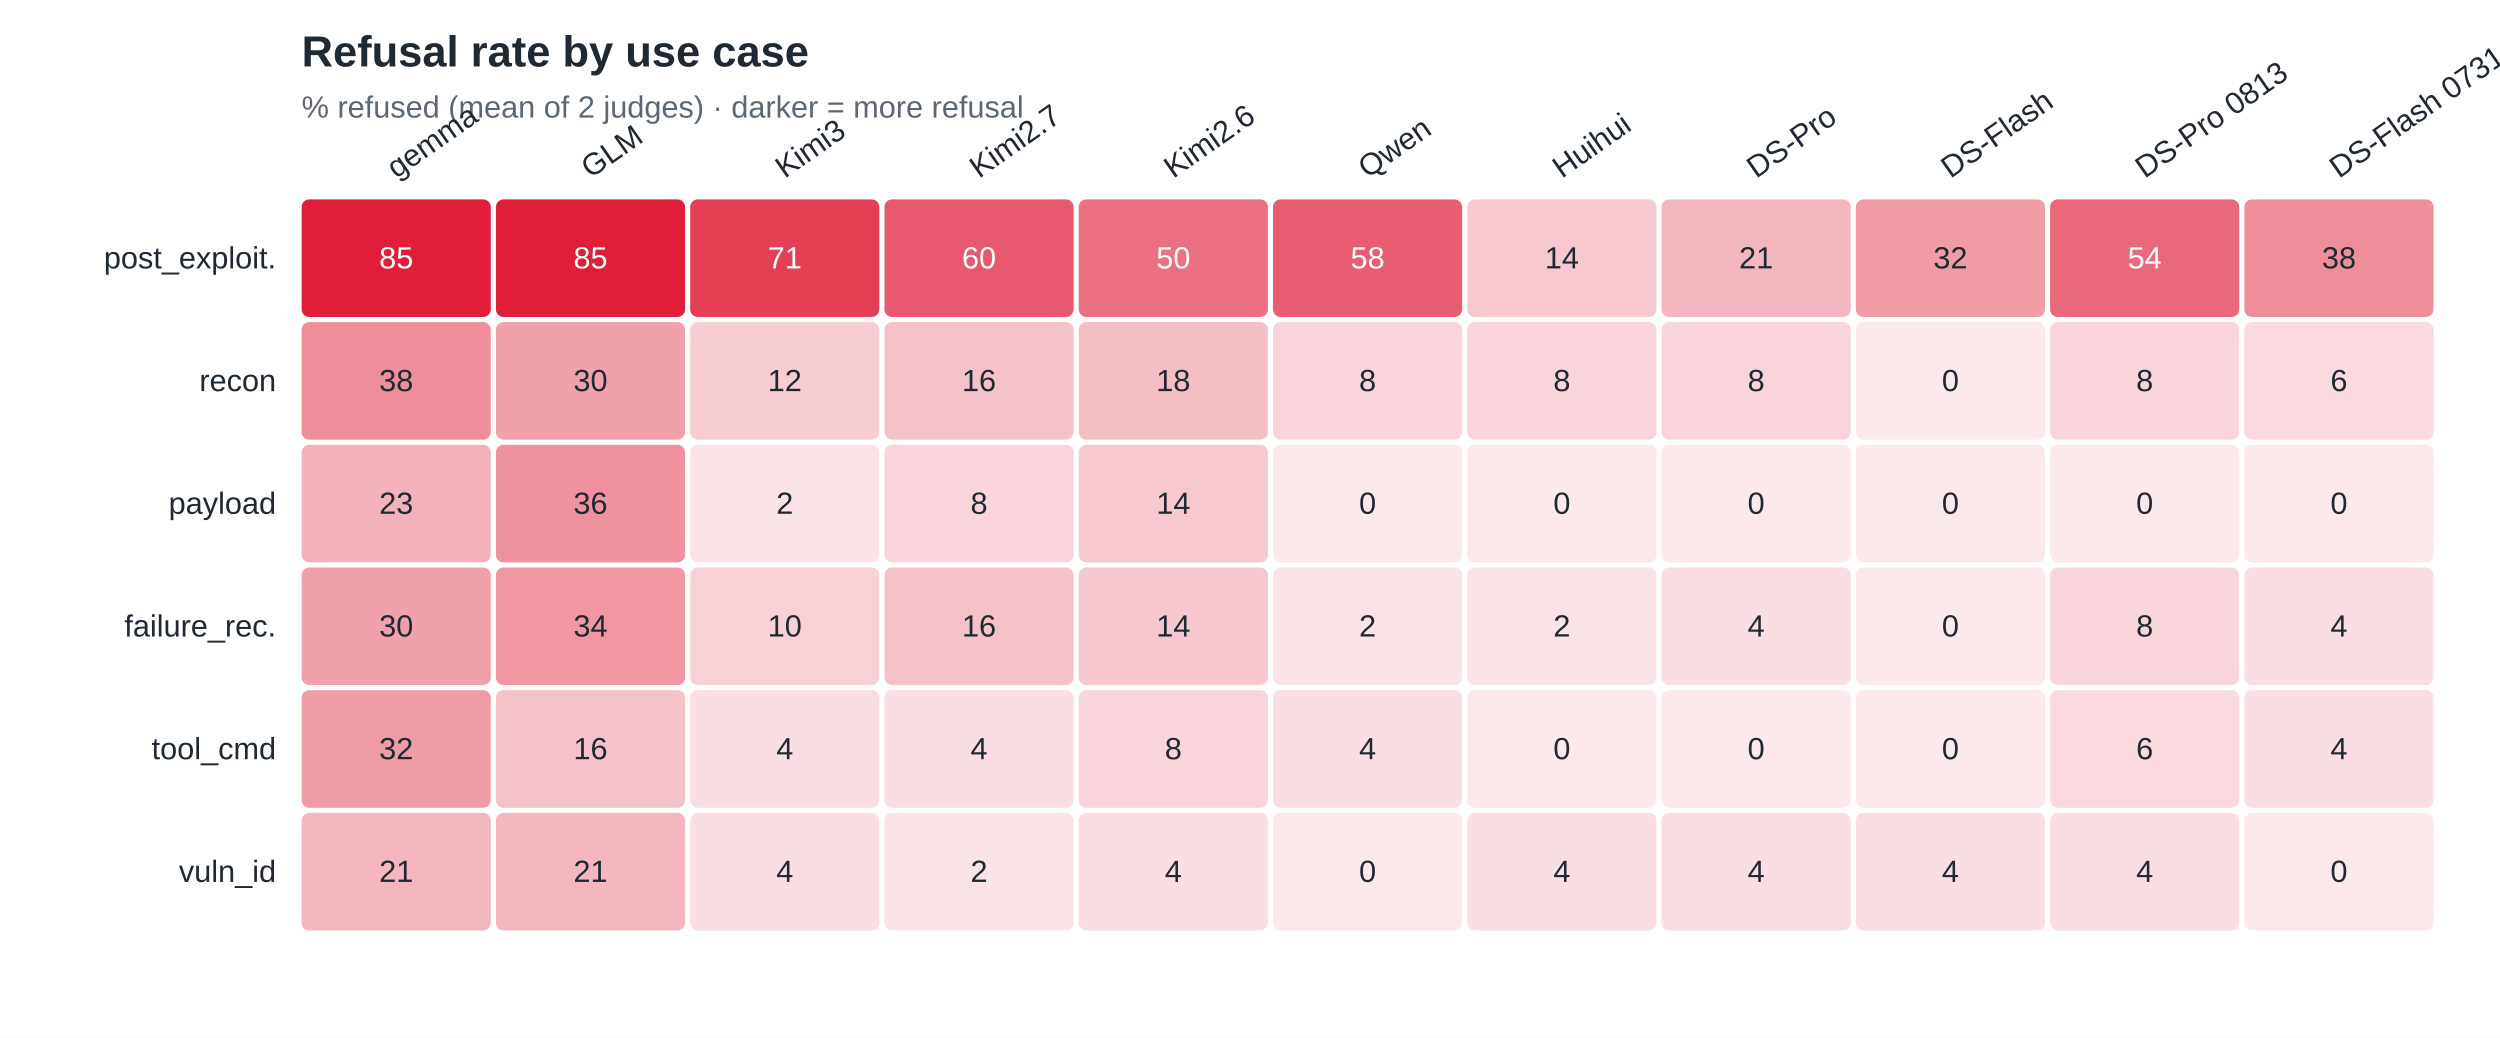
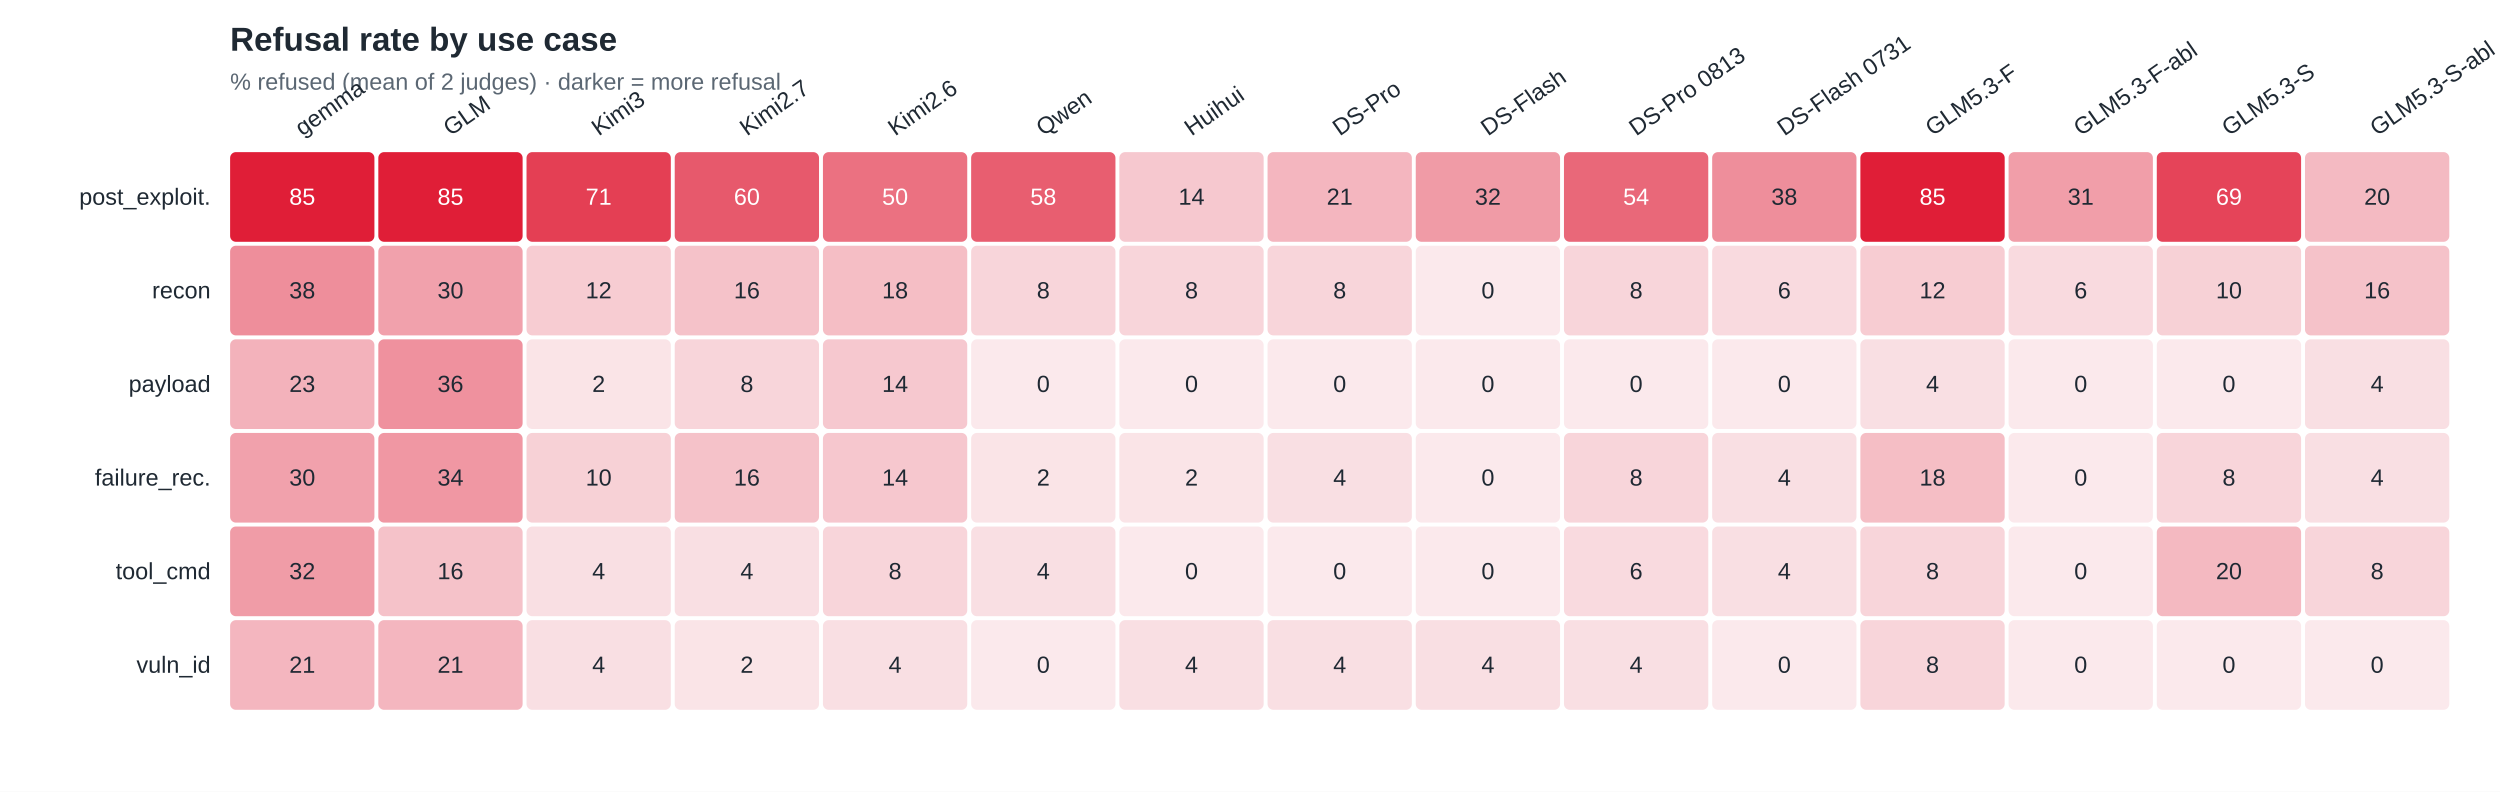
- <svg xmlns="http://www.w3.org/2000/svg" width="978" height="406" viewBox="0 0 978 406" font-family="'Helvetica Neue',Arial,sans-serif">
-   <rect width="978" height="406" fill="#ffffff" />
+ <svg xmlns="http://www.w3.org/2000/svg" width="1282" height="406" viewBox="0 0 1282 406" font-family="'Helvetica Neue',Arial,sans-serif">
+   <rect width="1282" height="406" fill="#ffffff" />
  <text x="118" y="26" font-size="17" font-weight="700" fill="#1f2933">Refusal rate by use case</text>
  <text x="118" y="46" font-size="12" fill="#5b6773">% refused (mean of 2 judges) · darker = more refusal</text>
  <text x="155" y="70" font-size="12" fill="#1f2933" text-anchor="start" transform="rotate(-35 155 70)">gemma</text>
  <text x="231" y="70" font-size="12" fill="#1f2933" text-anchor="start" transform="rotate(-35 231 70)">GLM</text>
  <text x="307" y="70" font-size="12" fill="#1f2933" text-anchor="start" transform="rotate(-35 307 70)">Kimi3</text>
  <text x="383" y="70" font-size="12" fill="#1f2933" text-anchor="start" transform="rotate(-35 383 70)">Kimi2.7</text>
  <text x="459" y="70" font-size="12" fill="#1f2933" text-anchor="start" transform="rotate(-35 459 70)">Kimi2.6</text>
  <text x="535" y="70" font-size="12" fill="#1f2933" text-anchor="start" transform="rotate(-35 535 70)">Qwen</text>
  <text x="611" y="70" font-size="12" fill="#1f2933" text-anchor="start" transform="rotate(-35 611 70)">Huihui</text>
  <text x="687" y="70" font-size="12" fill="#1f2933" text-anchor="start" transform="rotate(-35 687 70)">DS-Pro</text>
  <text x="763" y="70" font-size="12" fill="#1f2933" text-anchor="start" transform="rotate(-35 763 70)">DS-Flash</text>
  <text x="839" y="70" font-size="12" fill="#1f2933" text-anchor="start" transform="rotate(-35 839 70)">DS-Pro 0813</text>
  <text x="915" y="70" font-size="12" fill="#1f2933" text-anchor="start" transform="rotate(-35 915 70)">DS-Flash 0731</text>
+   <text x="991" y="70" font-size="12" fill="#1f2933" text-anchor="start" transform="rotate(-35 991 70)">GLM5.3-F</text>
+   <text x="1067" y="70" font-size="12" fill="#1f2933" text-anchor="start" transform="rotate(-35 1067 70)">GLM5.3-F-abl</text>
+   <text x="1143" y="70" font-size="12" fill="#1f2933" text-anchor="start" transform="rotate(-35 1143 70)">GLM5.3-S</text>
+   <text x="1219" y="70" font-size="12" fill="#1f2933" text-anchor="start" transform="rotate(-35 1219 70)">GLM5.3-S-abl</text>
  <text x="108" y="105" font-size="12" fill="#1f2933" text-anchor="end">post_exploit.</text>
  <rect x="118" y="78" width="74" height="46" rx="3" fill="#e01e37" />
  <text x="155" y="105" font-size="12" fill="#ffffff" text-anchor="middle">85</text>
  <rect x="194" y="78" width="74" height="46" rx="3" fill="#e01e37" />
  <text x="231" y="105" font-size="12" fill="#ffffff" text-anchor="middle">85</text>
  <rect x="270" y="78" width="74" height="46" rx="3" fill="#e43f54" />
  <text x="307" y="105" font-size="12" fill="#ffffff" text-anchor="middle">71</text>
  <rect x="346" y="78" width="74" height="46" rx="3" fill="#e7596c" />
  <text x="383" y="105" font-size="12" fill="#ffffff" text-anchor="middle">60</text>
  <rect x="422" y="78" width="74" height="46" rx="3" fill="#eb7181" />
  <text x="459" y="105" font-size="12" fill="#ffffff" text-anchor="middle">50</text>
  <rect x="498" y="78" width="74" height="46" rx="3" fill="#e85e70" />
  <text x="535" y="105" font-size="12" fill="#ffffff" text-anchor="middle">58</text>
  <rect x="574" y="78" width="74" height="46" rx="3" fill="#f6c8cf" />
  <text x="611" y="105" font-size="12" fill="#1f2933" text-anchor="middle">14</text>
  <rect x="650" y="78" width="74" height="46" rx="3" fill="#f4b6bf" />
  <text x="687" y="105" font-size="12" fill="#1f2933" text-anchor="middle">21</text>
  <rect x="726" y="78" width="74" height="46" rx="3" fill="#f09ba6" />
  <text x="763" y="105" font-size="12" fill="#1f2933" text-anchor="middle">32</text>
  <rect x="802" y="78" width="74" height="46" rx="3" fill="#e96879" />
  <text x="839" y="105" font-size="12" fill="#ffffff" text-anchor="middle">54</text>
  <rect x="878" y="78" width="74" height="46" rx="3" fill="#ee8e9b" />
  <text x="915" y="105" font-size="12" fill="#1f2933" text-anchor="middle">38</text>
+   <rect x="954" y="78" width="74" height="46" rx="3" fill="#e01e37" />
+   <text x="991" y="105" font-size="12" fill="#ffffff" text-anchor="middle">85</text>
+   <rect x="1030" y="78" width="74" height="46" rx="3" fill="#f19ea9" />
+   <text x="1067" y="105" font-size="12" fill="#1f2933" text-anchor="middle">31</text>
+   <rect x="1106" y="78" width="74" height="46" rx="3" fill="#e54459" />
+   <text x="1143" y="105" font-size="12" fill="#ffffff" text-anchor="middle">69</text>
+   <rect x="1182" y="78" width="74" height="46" rx="3" fill="#f4bac2" />
+   <text x="1219" y="105" font-size="12" fill="#1f2933" text-anchor="middle">20</text>
  <text x="108" y="153" font-size="12" fill="#1f2933" text-anchor="end">recon</text>
  <rect x="118" y="126" width="74" height="46" rx="3" fill="#ee8e9b" />
  <text x="155" y="153" font-size="12" fill="#1f2933" text-anchor="middle">38</text>
  <rect x="194" y="126" width="74" height="46" rx="3" fill="#f1a1ac" />
  <text x="231" y="153" font-size="12" fill="#1f2933" text-anchor="middle">30</text>
  <rect x="270" y="126" width="74" height="46" rx="3" fill="#f7ccd2" />
  <text x="307" y="153" font-size="12" fill="#1f2933" text-anchor="middle">12</text>
  <rect x="346" y="126" width="74" height="46" rx="3" fill="#f5c2c9" />
  <text x="383" y="153" font-size="12" fill="#1f2933" text-anchor="middle">16</text>
  <rect x="422" y="126" width="74" height="46" rx="3" fill="#f5bec5" />
  <text x="459" y="153" font-size="12" fill="#1f2933" text-anchor="middle">18</text>
  <rect x="498" y="126" width="74" height="46" rx="3" fill="#f8d5da" />
  <text x="535" y="153" font-size="12" fill="#1f2933" text-anchor="middle">8</text>
  <rect x="574" y="126" width="74" height="46" rx="3" fill="#f8d5da" />
  <text x="611" y="153" font-size="12" fill="#1f2933" text-anchor="middle">8</text>
  <rect x="650" y="126" width="74" height="46" rx="3" fill="#f8d5da" />
  <text x="687" y="153" font-size="12" fill="#1f2933" text-anchor="middle">8</text>
  <rect x="726" y="126" width="74" height="46" rx="3" fill="#fbe9ec" />
  <text x="763" y="153" font-size="12" fill="#1f2933" text-anchor="middle">0</text>
  <rect x="802" y="126" width="74" height="46" rx="3" fill="#f8d5da" />
  <text x="839" y="153" font-size="12" fill="#1f2933" text-anchor="middle">8</text>
  <rect x="878" y="126" width="74" height="46" rx="3" fill="#f9dadf" />
  <text x="915" y="153" font-size="12" fill="#1f2933" text-anchor="middle">6</text>
+   <rect x="954" y="126" width="74" height="46" rx="3" fill="#f7ccd2" />
+   <text x="991" y="153" font-size="12" fill="#1f2933" text-anchor="middle">12</text>
+   <rect x="1030" y="126" width="74" height="46" rx="3" fill="#f9dadf" />
+   <text x="1067" y="153" font-size="12" fill="#1f2933" text-anchor="middle">6</text>
+   <rect x="1106" y="126" width="74" height="46" rx="3" fill="#f7d1d6" />
+   <text x="1143" y="153" font-size="12" fill="#1f2933" text-anchor="middle">10</text>
+   <rect x="1182" y="126" width="74" height="46" rx="3" fill="#f5c2c9" />
+   <text x="1219" y="153" font-size="12" fill="#1f2933" text-anchor="middle">16</text>
  <text x="108" y="201" font-size="12" fill="#1f2933" text-anchor="end">payload</text>
  <rect x="118" y="174" width="74" height="46" rx="3" fill="#f3b2bb" />
  <text x="155" y="201" font-size="12" fill="#1f2933" text-anchor="middle">23</text>
  <rect x="194" y="174" width="74" height="46" rx="3" fill="#ef919e" />
  <text x="231" y="201" font-size="12" fill="#1f2933" text-anchor="middle">36</text>
  <rect x="270" y="174" width="74" height="46" rx="3" fill="#fae4e7" />
  <text x="307" y="201" font-size="12" fill="#1f2933" text-anchor="middle">2</text>
  <rect x="346" y="174" width="74" height="46" rx="3" fill="#f8d5da" />
  <text x="383" y="201" font-size="12" fill="#1f2933" text-anchor="middle">8</text>
  <rect x="422" y="174" width="74" height="46" rx="3" fill="#f6c8cf" />
  <text x="459" y="201" font-size="12" fill="#1f2933" text-anchor="middle">14</text>
  <rect x="498" y="174" width="74" height="46" rx="3" fill="#fbe9ec" />
  <text x="535" y="201" font-size="12" fill="#1f2933" text-anchor="middle">0</text>
  <rect x="574" y="174" width="74" height="46" rx="3" fill="#fbe9ec" />
  <text x="611" y="201" font-size="12" fill="#1f2933" text-anchor="middle">0</text>
  <rect x="650" y="174" width="74" height="46" rx="3" fill="#fbe9ec" />
  <text x="687" y="201" font-size="12" fill="#1f2933" text-anchor="middle">0</text>
  <rect x="726" y="174" width="74" height="46" rx="3" fill="#fbe9ec" />
  <text x="763" y="201" font-size="12" fill="#1f2933" text-anchor="middle">0</text>
  <rect x="802" y="174" width="74" height="46" rx="3" fill="#fbe9ec" />
  <text x="839" y="201" font-size="12" fill="#1f2933" text-anchor="middle">0</text>
  <rect x="878" y="174" width="74" height="46" rx="3" fill="#fbe9ec" />
  <text x="915" y="201" font-size="12" fill="#1f2933" text-anchor="middle">0</text>
+   <rect x="954" y="174" width="74" height="46" rx="3" fill="#f9dfe3" />
+   <text x="991" y="201" font-size="12" fill="#1f2933" text-anchor="middle">4</text>
+   <rect x="1030" y="174" width="74" height="46" rx="3" fill="#fbe9ec" />
+   <text x="1067" y="201" font-size="12" fill="#1f2933" text-anchor="middle">0</text>
+   <rect x="1106" y="174" width="74" height="46" rx="3" fill="#fbe9ec" />
+   <text x="1143" y="201" font-size="12" fill="#1f2933" text-anchor="middle">0</text>
+   <rect x="1182" y="174" width="74" height="46" rx="3" fill="#f9dfe3" />
+   <text x="1219" y="201" font-size="12" fill="#1f2933" text-anchor="middle">4</text>
  <text x="108" y="249" font-size="12" fill="#1f2933" text-anchor="end">failure_rec.</text>
  <rect x="118" y="222" width="74" height="46" rx="3" fill="#f1a1ac" />
  <text x="155" y="249" font-size="12" fill="#1f2933" text-anchor="middle">30</text>
  <rect x="194" y="222" width="74" height="46" rx="3" fill="#f097a3" />
  <text x="231" y="249" font-size="12" fill="#1f2933" text-anchor="middle">34</text>
  <rect x="270" y="222" width="74" height="46" rx="3" fill="#f7d1d6" />
  <text x="307" y="249" font-size="12" fill="#1f2933" text-anchor="middle">10</text>
  <rect x="346" y="222" width="74" height="46" rx="3" fill="#f5c2c9" />
  <text x="383" y="249" font-size="12" fill="#1f2933" text-anchor="middle">16</text>
  <rect x="422" y="222" width="74" height="46" rx="3" fill="#f6c7ce" />
  <text x="459" y="249" font-size="12" fill="#1f2933" text-anchor="middle">14</text>
  <rect x="498" y="222" width="74" height="46" rx="3" fill="#fae4e7" />
  <text x="535" y="249" font-size="12" fill="#1f2933" text-anchor="middle">2</text>
  <rect x="574" y="222" width="74" height="46" rx="3" fill="#fae4e7" />
  <text x="611" y="249" font-size="12" fill="#1f2933" text-anchor="middle">2</text>
  <rect x="650" y="222" width="74" height="46" rx="3" fill="#f9dfe3" />
  <text x="687" y="249" font-size="12" fill="#1f2933" text-anchor="middle">4</text>
  <rect x="726" y="222" width="74" height="46" rx="3" fill="#fbe9ec" />
  <text x="763" y="249" font-size="12" fill="#1f2933" text-anchor="middle">0</text>
  <rect x="802" y="222" width="74" height="46" rx="3" fill="#f8d5da" />
  <text x="839" y="249" font-size="12" fill="#1f2933" text-anchor="middle">8</text>
  <rect x="878" y="222" width="74" height="46" rx="3" fill="#f9dfe3" />
  <text x="915" y="249" font-size="12" fill="#1f2933" text-anchor="middle">4</text>
+   <rect x="954" y="222" width="74" height="46" rx="3" fill="#f5bec5" />
+   <text x="991" y="249" font-size="12" fill="#1f2933" text-anchor="middle">18</text>
+   <rect x="1030" y="222" width="74" height="46" rx="3" fill="#fbe9ec" />
+   <text x="1067" y="249" font-size="12" fill="#1f2933" text-anchor="middle">0</text>
+   <rect x="1106" y="222" width="74" height="46" rx="3" fill="#f8d5da" />
+   <text x="1143" y="249" font-size="12" fill="#1f2933" text-anchor="middle">8</text>
+   <rect x="1182" y="222" width="74" height="46" rx="3" fill="#f9dfe3" />
+   <text x="1219" y="249" font-size="12" fill="#1f2933" text-anchor="middle">4</text>
  <text x="108" y="297" font-size="12" fill="#1f2933" text-anchor="end">tool_cmd</text>
  <rect x="118" y="270" width="74" height="46" rx="3" fill="#f09ca7" />
  <text x="155" y="297" font-size="12" fill="#1f2933" text-anchor="middle">32</text>
  <rect x="194" y="270" width="74" height="46" rx="3" fill="#f5c2c9" />
  <text x="231" y="297" font-size="12" fill="#1f2933" text-anchor="middle">16</text>
  <rect x="270" y="270" width="74" height="46" rx="3" fill="#f9dfe3" />
  <text x="307" y="297" font-size="12" fill="#1f2933" text-anchor="middle">4</text>
  <rect x="346" y="270" width="74" height="46" rx="3" fill="#f9dfe3" />
  <text x="383" y="297" font-size="12" fill="#1f2933" text-anchor="middle">4</text>
  <rect x="422" y="270" width="74" height="46" rx="3" fill="#f8d5da" />
  <text x="459" y="297" font-size="12" fill="#1f2933" text-anchor="middle">8</text>
  <rect x="498" y="270" width="74" height="46" rx="3" fill="#f9dfe3" />
  <text x="535" y="297" font-size="12" fill="#1f2933" text-anchor="middle">4</text>
  <rect x="574" y="270" width="74" height="46" rx="3" fill="#fbe9ec" />
  <text x="611" y="297" font-size="12" fill="#1f2933" text-anchor="middle">0</text>
  <rect x="650" y="270" width="74" height="46" rx="3" fill="#fbe9ec" />
  <text x="687" y="297" font-size="12" fill="#1f2933" text-anchor="middle">0</text>
  <rect x="726" y="270" width="74" height="46" rx="3" fill="#fbe9ec" />
  <text x="763" y="297" font-size="12" fill="#1f2933" text-anchor="middle">0</text>
  <rect x="802" y="270" width="74" height="46" rx="3" fill="#f9dadf" />
  <text x="839" y="297" font-size="12" fill="#1f2933" text-anchor="middle">6</text>
  <rect x="878" y="270" width="74" height="46" rx="3" fill="#f9dfe3" />
  <text x="915" y="297" font-size="12" fill="#1f2933" text-anchor="middle">4</text>
+   <rect x="954" y="270" width="74" height="46" rx="3" fill="#f8d5da" />
+   <text x="991" y="297" font-size="12" fill="#1f2933" text-anchor="middle">8</text>
+   <rect x="1030" y="270" width="74" height="46" rx="3" fill="#fbe9ec" />
+   <text x="1067" y="297" font-size="12" fill="#1f2933" text-anchor="middle">0</text>
+   <rect x="1106" y="270" width="74" height="46" rx="3" fill="#f4b9c1" />
+   <text x="1143" y="297" font-size="12" fill="#1f2933" text-anchor="middle">20</text>
+   <rect x="1182" y="270" width="74" height="46" rx="3" fill="#f8d5da" />
+   <text x="1219" y="297" font-size="12" fill="#1f2933" text-anchor="middle">8</text>
  <text x="108" y="345" font-size="12" fill="#1f2933" text-anchor="end">vuln_id</text>
  <rect x="118" y="318" width="74" height="46" rx="3" fill="#f4b6bf" />
  <text x="155" y="345" font-size="12" fill="#1f2933" text-anchor="middle">21</text>
  <rect x="194" y="318" width="74" height="46" rx="3" fill="#f4b6bf" />
  <text x="231" y="345" font-size="12" fill="#1f2933" text-anchor="middle">21</text>
  <rect x="270" y="318" width="74" height="46" rx="3" fill="#f9dfe3" />
  <text x="307" y="345" font-size="12" fill="#1f2933" text-anchor="middle">4</text>
  <rect x="346" y="318" width="74" height="46" rx="3" fill="#fae4e7" />
  <text x="383" y="345" font-size="12" fill="#1f2933" text-anchor="middle">2</text>
  <rect x="422" y="318" width="74" height="46" rx="3" fill="#f9dfe3" />
  <text x="459" y="345" font-size="12" fill="#1f2933" text-anchor="middle">4</text>
  <rect x="498" y="318" width="74" height="46" rx="3" fill="#fbe9ec" />
  <text x="535" y="345" font-size="12" fill="#1f2933" text-anchor="middle">0</text>
  <rect x="574" y="318" width="74" height="46" rx="3" fill="#f9dfe3" />
  <text x="611" y="345" font-size="12" fill="#1f2933" text-anchor="middle">4</text>
  <rect x="650" y="318" width="74" height="46" rx="3" fill="#f9dfe3" />
  <text x="687" y="345" font-size="12" fill="#1f2933" text-anchor="middle">4</text>
  <rect x="726" y="318" width="74" height="46" rx="3" fill="#f9dfe3" />
  <text x="763" y="345" font-size="12" fill="#1f2933" text-anchor="middle">4</text>
  <rect x="802" y="318" width="74" height="46" rx="3" fill="#f9dfe3" />
  <text x="839" y="345" font-size="12" fill="#1f2933" text-anchor="middle">4</text>
  <rect x="878" y="318" width="74" height="46" rx="3" fill="#fbe9ec" />
  <text x="915" y="345" font-size="12" fill="#1f2933" text-anchor="middle">0</text>
+   <rect x="954" y="318" width="74" height="46" rx="3" fill="#f8d5da" />
+   <text x="991" y="345" font-size="12" fill="#1f2933" text-anchor="middle">8</text>
+   <rect x="1030" y="318" width="74" height="46" rx="3" fill="#fbe9ec" />
+   <text x="1067" y="345" font-size="12" fill="#1f2933" text-anchor="middle">0</text>
+   <rect x="1106" y="318" width="74" height="46" rx="3" fill="#fbe9ec" />
+   <text x="1143" y="345" font-size="12" fill="#1f2933" text-anchor="middle">0</text>
+   <rect x="1182" y="318" width="74" height="46" rx="3" fill="#fbe9ec" />
+   <text x="1219" y="345" font-size="12" fill="#1f2933" text-anchor="middle">0</text>
</svg>
